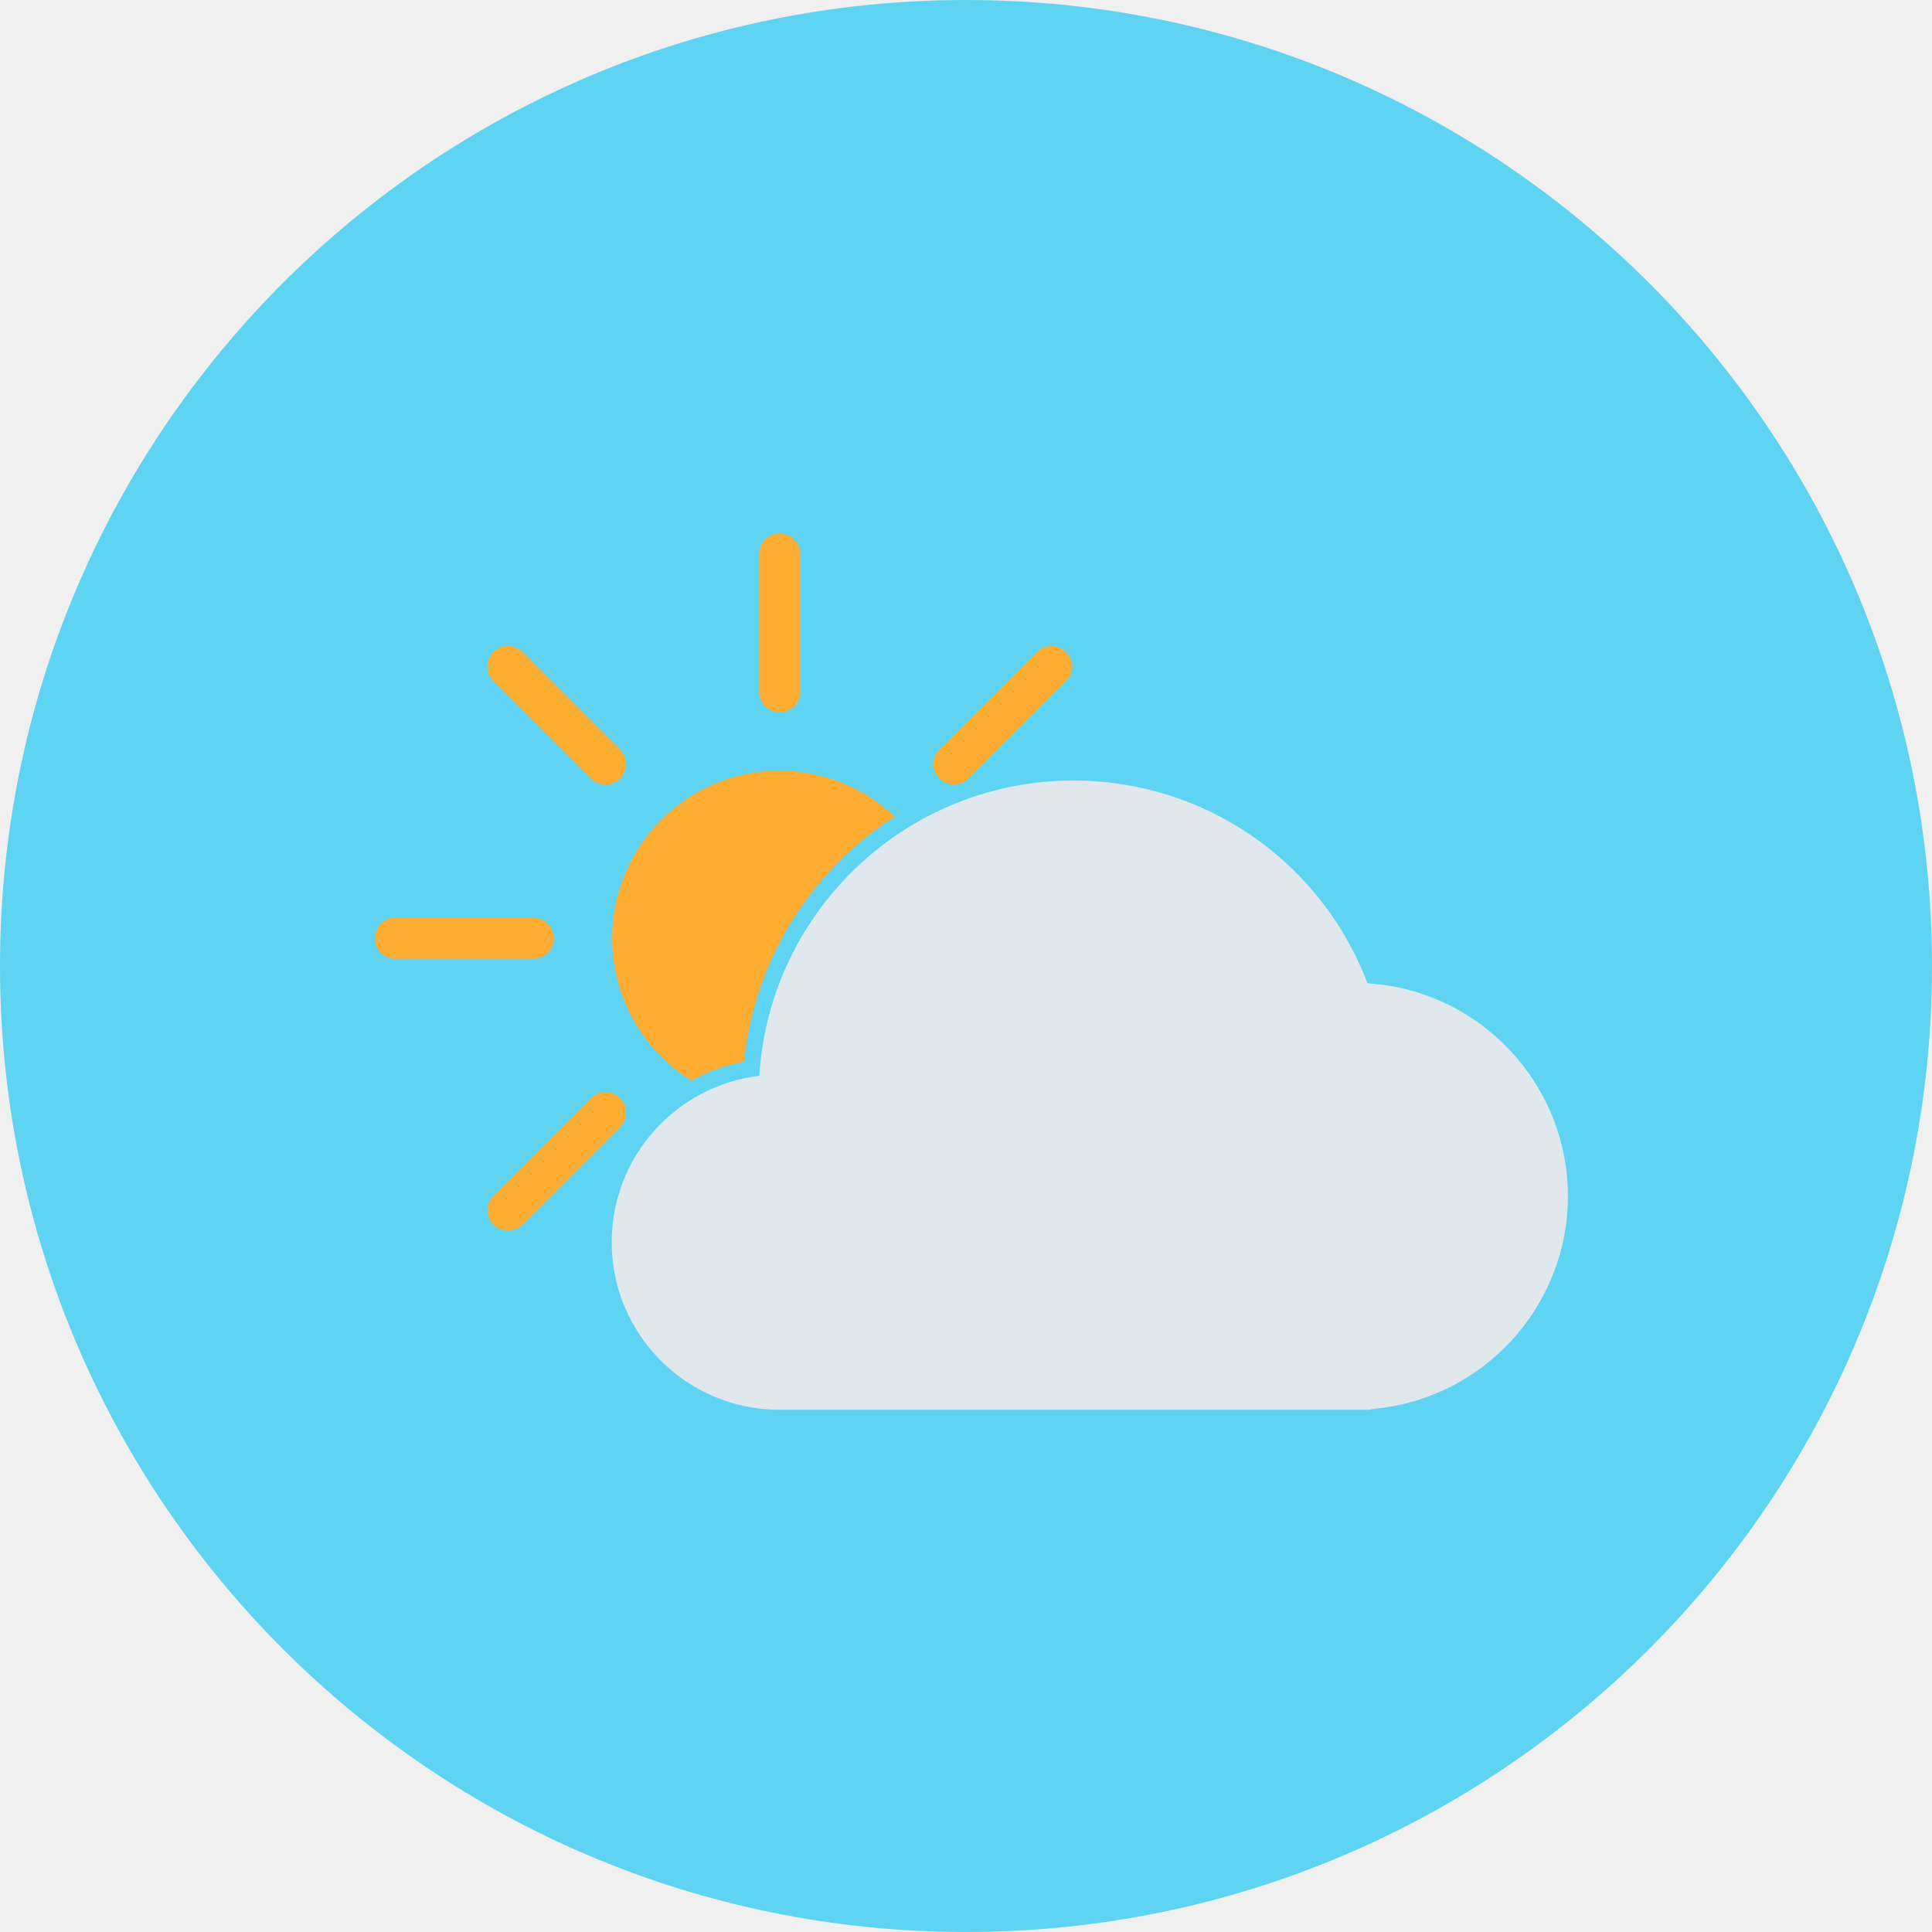
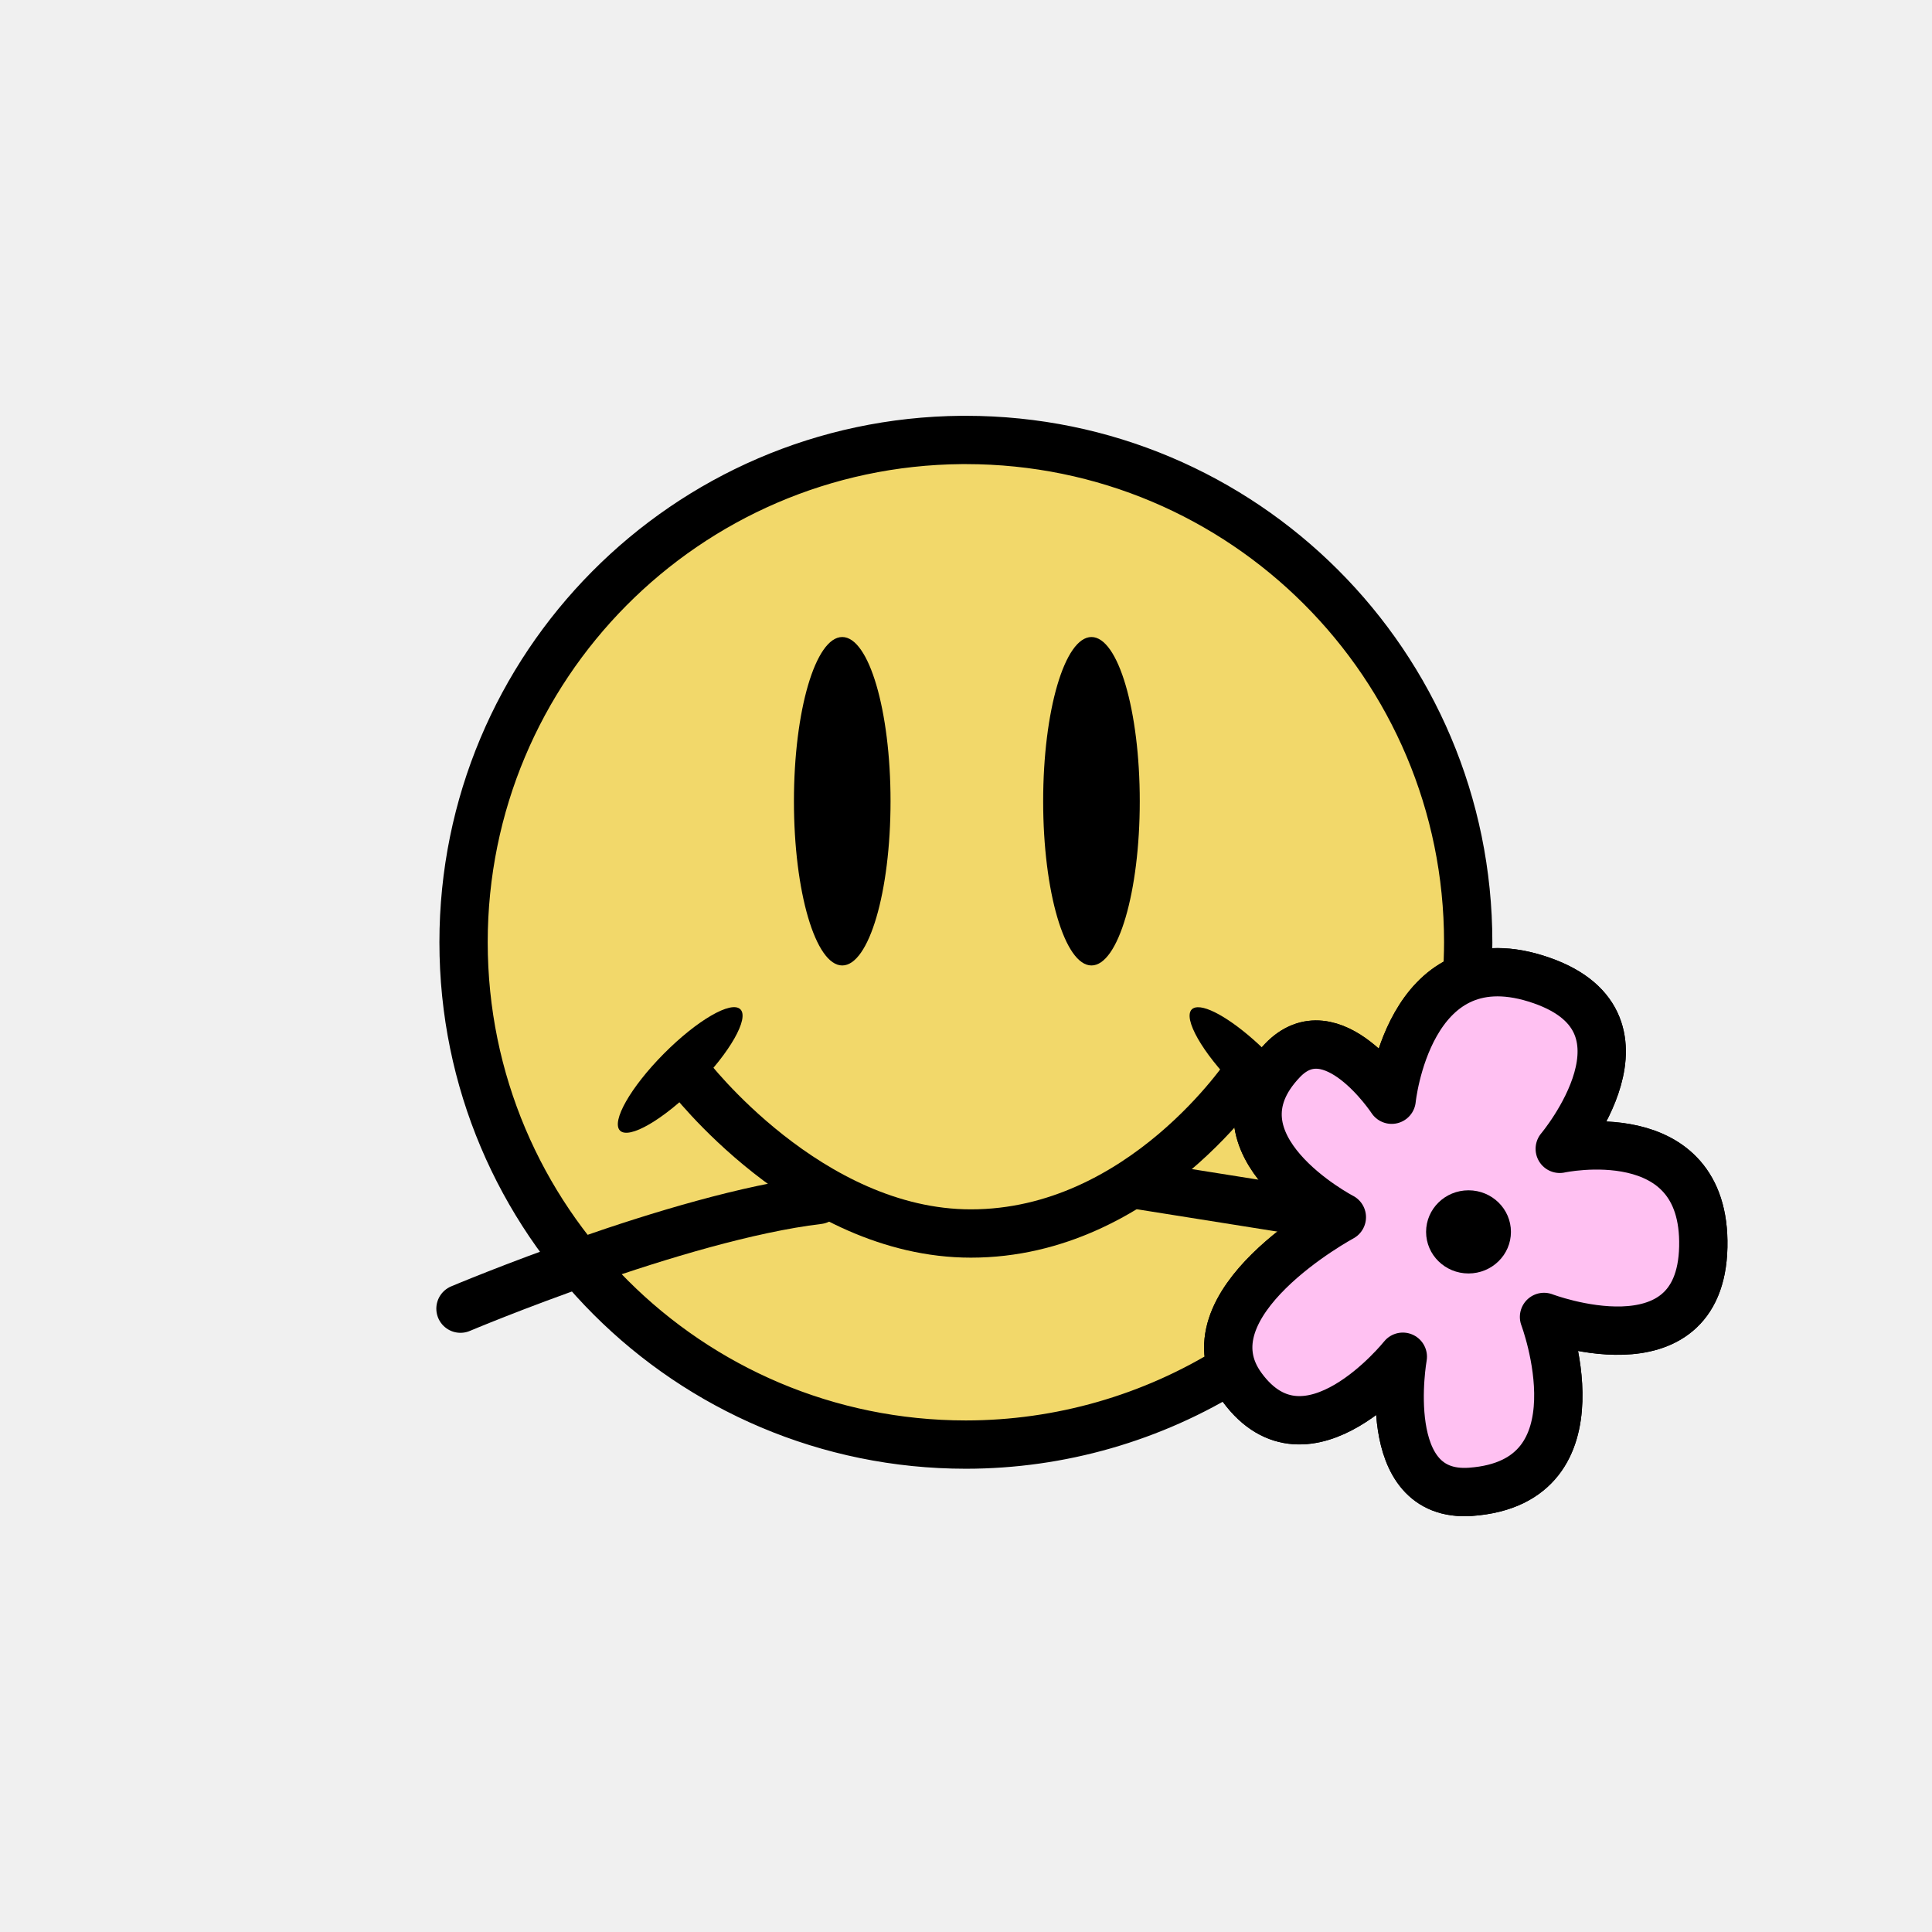
- <svg xmlns="http://www.w3.org/2000/svg" width="134" height="134" viewBox="0 0 134 134" fill="none">
-   <g clip-path="url(#clip0_58_2)">
-     <path d="M67 134C104.003 134 134 104.003 134 67C134 29.997 104.003 0 67 0C29.997 0 0 29.997 0 67C0 104.003 29.997 134 67 134Z" fill="#5FD4F2" />
-     <g clip-path="url(#clip1_58_2)">
-       <path d="M38.415 65.078C38.415 64.293 37.779 63.654 36.991 63.654H27.425C26.638 63.654 26 64.291 26 65.078C26 65.865 26.637 66.504 27.425 66.504H36.991C37.776 66.501 38.415 65.863 38.415 65.078Z" fill="#FFAC33" />
-       <path d="M40.988 54.001C41.265 54.279 41.63 54.419 41.996 54.419C42.36 54.419 42.726 54.282 43.004 54.001C43.559 53.447 43.559 52.543 43.004 51.988L36.238 45.223C35.682 44.666 34.78 44.666 34.223 45.223C33.669 45.779 33.669 46.681 34.223 47.238L40.988 54.001Z" fill="#FFAC33" />
-       <path d="M43.011 76.161C42.456 75.607 41.552 75.607 40.995 76.161L34.232 82.925C33.676 83.484 33.676 84.383 34.23 84.941C34.508 85.217 34.875 85.358 35.24 85.358C35.605 85.358 35.968 85.22 36.246 84.941L43.011 78.177C43.568 77.62 43.568 76.718 43.011 76.161Z" fill="#FFAC33" />
-       <path d="M54.078 49.413C54.863 49.413 55.504 48.776 55.504 47.989V38.423C55.504 37.638 54.866 37 54.078 37C53.292 37 52.653 37.637 52.653 38.423V47.989C52.653 48.776 53.292 49.413 54.078 49.413Z" fill="#FFAC33" />
-       <path d="M66.162 54.417C66.526 54.417 66.892 54.28 67.167 54.001L73.932 47.238C74.49 46.679 74.49 45.778 73.932 45.222C73.377 44.666 72.475 44.666 71.92 45.222L65.154 51.986C64.597 52.543 64.597 53.444 65.154 54.001C65.433 54.279 65.796 54.417 66.162 54.417Z" fill="#FFAC33" />
-       <path d="M94.846 68.203C91.64 59.746 83.567 54.136 74.447 54.136C62.867 54.136 53.362 63.205 52.669 74.613C46.908 75.297 42.427 80.212 42.427 86.155C42.427 92.565 47.64 97.777 54.051 97.777H94.846C94.99 97.777 95.129 97.755 95.263 97.713C102.85 97.041 108.746 90.632 108.746 82.976C108.746 75.119 102.591 68.671 94.846 68.203Z" fill="#E1E8ED" />
-       <path d="M47.946 74.946C49.071 74.332 50.298 73.881 51.603 73.627C52.329 66.469 56.337 60.316 62.06 56.637C59.923 54.614 57.086 53.453 54.078 53.453C47.668 53.453 42.456 58.664 42.456 65.076C42.456 69.235 44.653 72.89 47.946 74.946Z" fill="#FFAC33" />
-     </g>
+ <svg xmlns="http://www.w3.org/2000/svg" width="40" height="40" viewBox="-8 -5 50 50" fill="none" stroke="#000000" stroke-width="1.25" stroke-linecap="round" stroke-linejoin="round">
+   <path d="m 26.727,26.502 c 0,0 -4.168,2.247 -2.579,4.406 1.69,2.297 4.157,-0.795 4.157,-0.795 0,0 -0.657,3.67 1.756,3.496 3.513,-0.253 1.898,-4.526 1.898,-4.526 0,0 4.049,1.545 4.122,-1.813 0.073,-3.358 -3.715,-2.537 -3.715,-2.537 0,0 2.82,-3.345 -0.627,-4.41 -3.305,-1.021 -3.723,3.139 -3.723,3.139 0,0 -1.547,-2.353 -2.825,-1.017 -2.079,2.173 1.535,4.057 1.535,4.057 z M 16.89,6.386 a 13,13 0 0 0 -12.893,13 13,13 0 0 0 13,13 13,13 0 0 0 6.891,-1.979 c -0.699,-1.992 2.84,-3.906 2.84,-3.906 0,0 -3.615,-1.884 -1.535,-4.057 1.278,-1.336 2.824,1.018 2.824,1.018 0,0 0.262,-2.525 1.945,-3.152 a 13,13 0 0 0 0.035,-0.924 13,13 0 0 0 -13,-13 13,13 0 0 0 -0.107,0 z" fill="#f2d86a" />
+   <path d="m 9.8,22.809 c 0,0 3.125,4.114 7.327,4.114 4.444,0 7.179,-4.188 7.179,-4.188" />
+   <path d="m 3.917,28.868 c 0,0 5.627,-2.377 9.265,-2.813" />
+   <path d="m 21.345,25.65 4.756,0.757" />
+   <path d="m 26.727,26.501 c 0,0 -4.168,2.247 -2.579,4.406 1.69,2.297 4.157,-0.795 4.157,-0.795 0,0 -0.657,3.67 1.756,3.496 3.513,-0.253 1.898,-4.526 1.898,-4.526 0,0 4.049,1.545 4.122,-1.813 0.073,-3.358 -3.715,-2.537 -3.715,-2.537 0,0 2.82,-3.345 -0.627,-4.41 -3.305,-1.021 -3.723,3.139 -3.723,3.139 0,0 -1.547,-2.353 -2.825,-1.017 -2.079,2.173 1.535,4.057 1.535,4.057 z" fill="#ffc1f2" />
+   <g fill="#000000" stroke="none">
+     <ellipse ry="4.25" rx="1.25" cy="15.736" cx="13.797" />
+     <ellipse cx="20.247" cy="15.736" rx="1.25" ry="4.25" />
+     <ellipse transform="rotate(44.77614)" ry="2.211" rx="0.597" cy="9.343" cx="22.799" />
+     <path d="m 22.996,21.067 a 2.211,0.597 45.224 0 0 -0.152,0.055 2.211,0.597 45.224 0 0 1.133,1.99 2.211,0.597 45.224 0 0 0.59,0.537 c 0.05,-0.342 0.224,-0.701 0.549,-1.068 a 2.211,0.597 45.224 0 0 -0.291,-0.311 2.211,0.597 45.224 0 0 -1.828,-1.203 z" />
+     <ellipse ry="1.076" rx="1.098" cy="26.881" cx="30.005" />
  </g>
-   <defs>
-     <clipPath id="clip0_58_2">
-       <rect width="134" height="134" fill="white" />
-     </clipPath>
-     <clipPath id="clip1_58_2">
-       <rect width="82.991" height="61" fill="white" transform="translate(26 37)" />
-     </clipPath>
-   </defs>
</svg>
